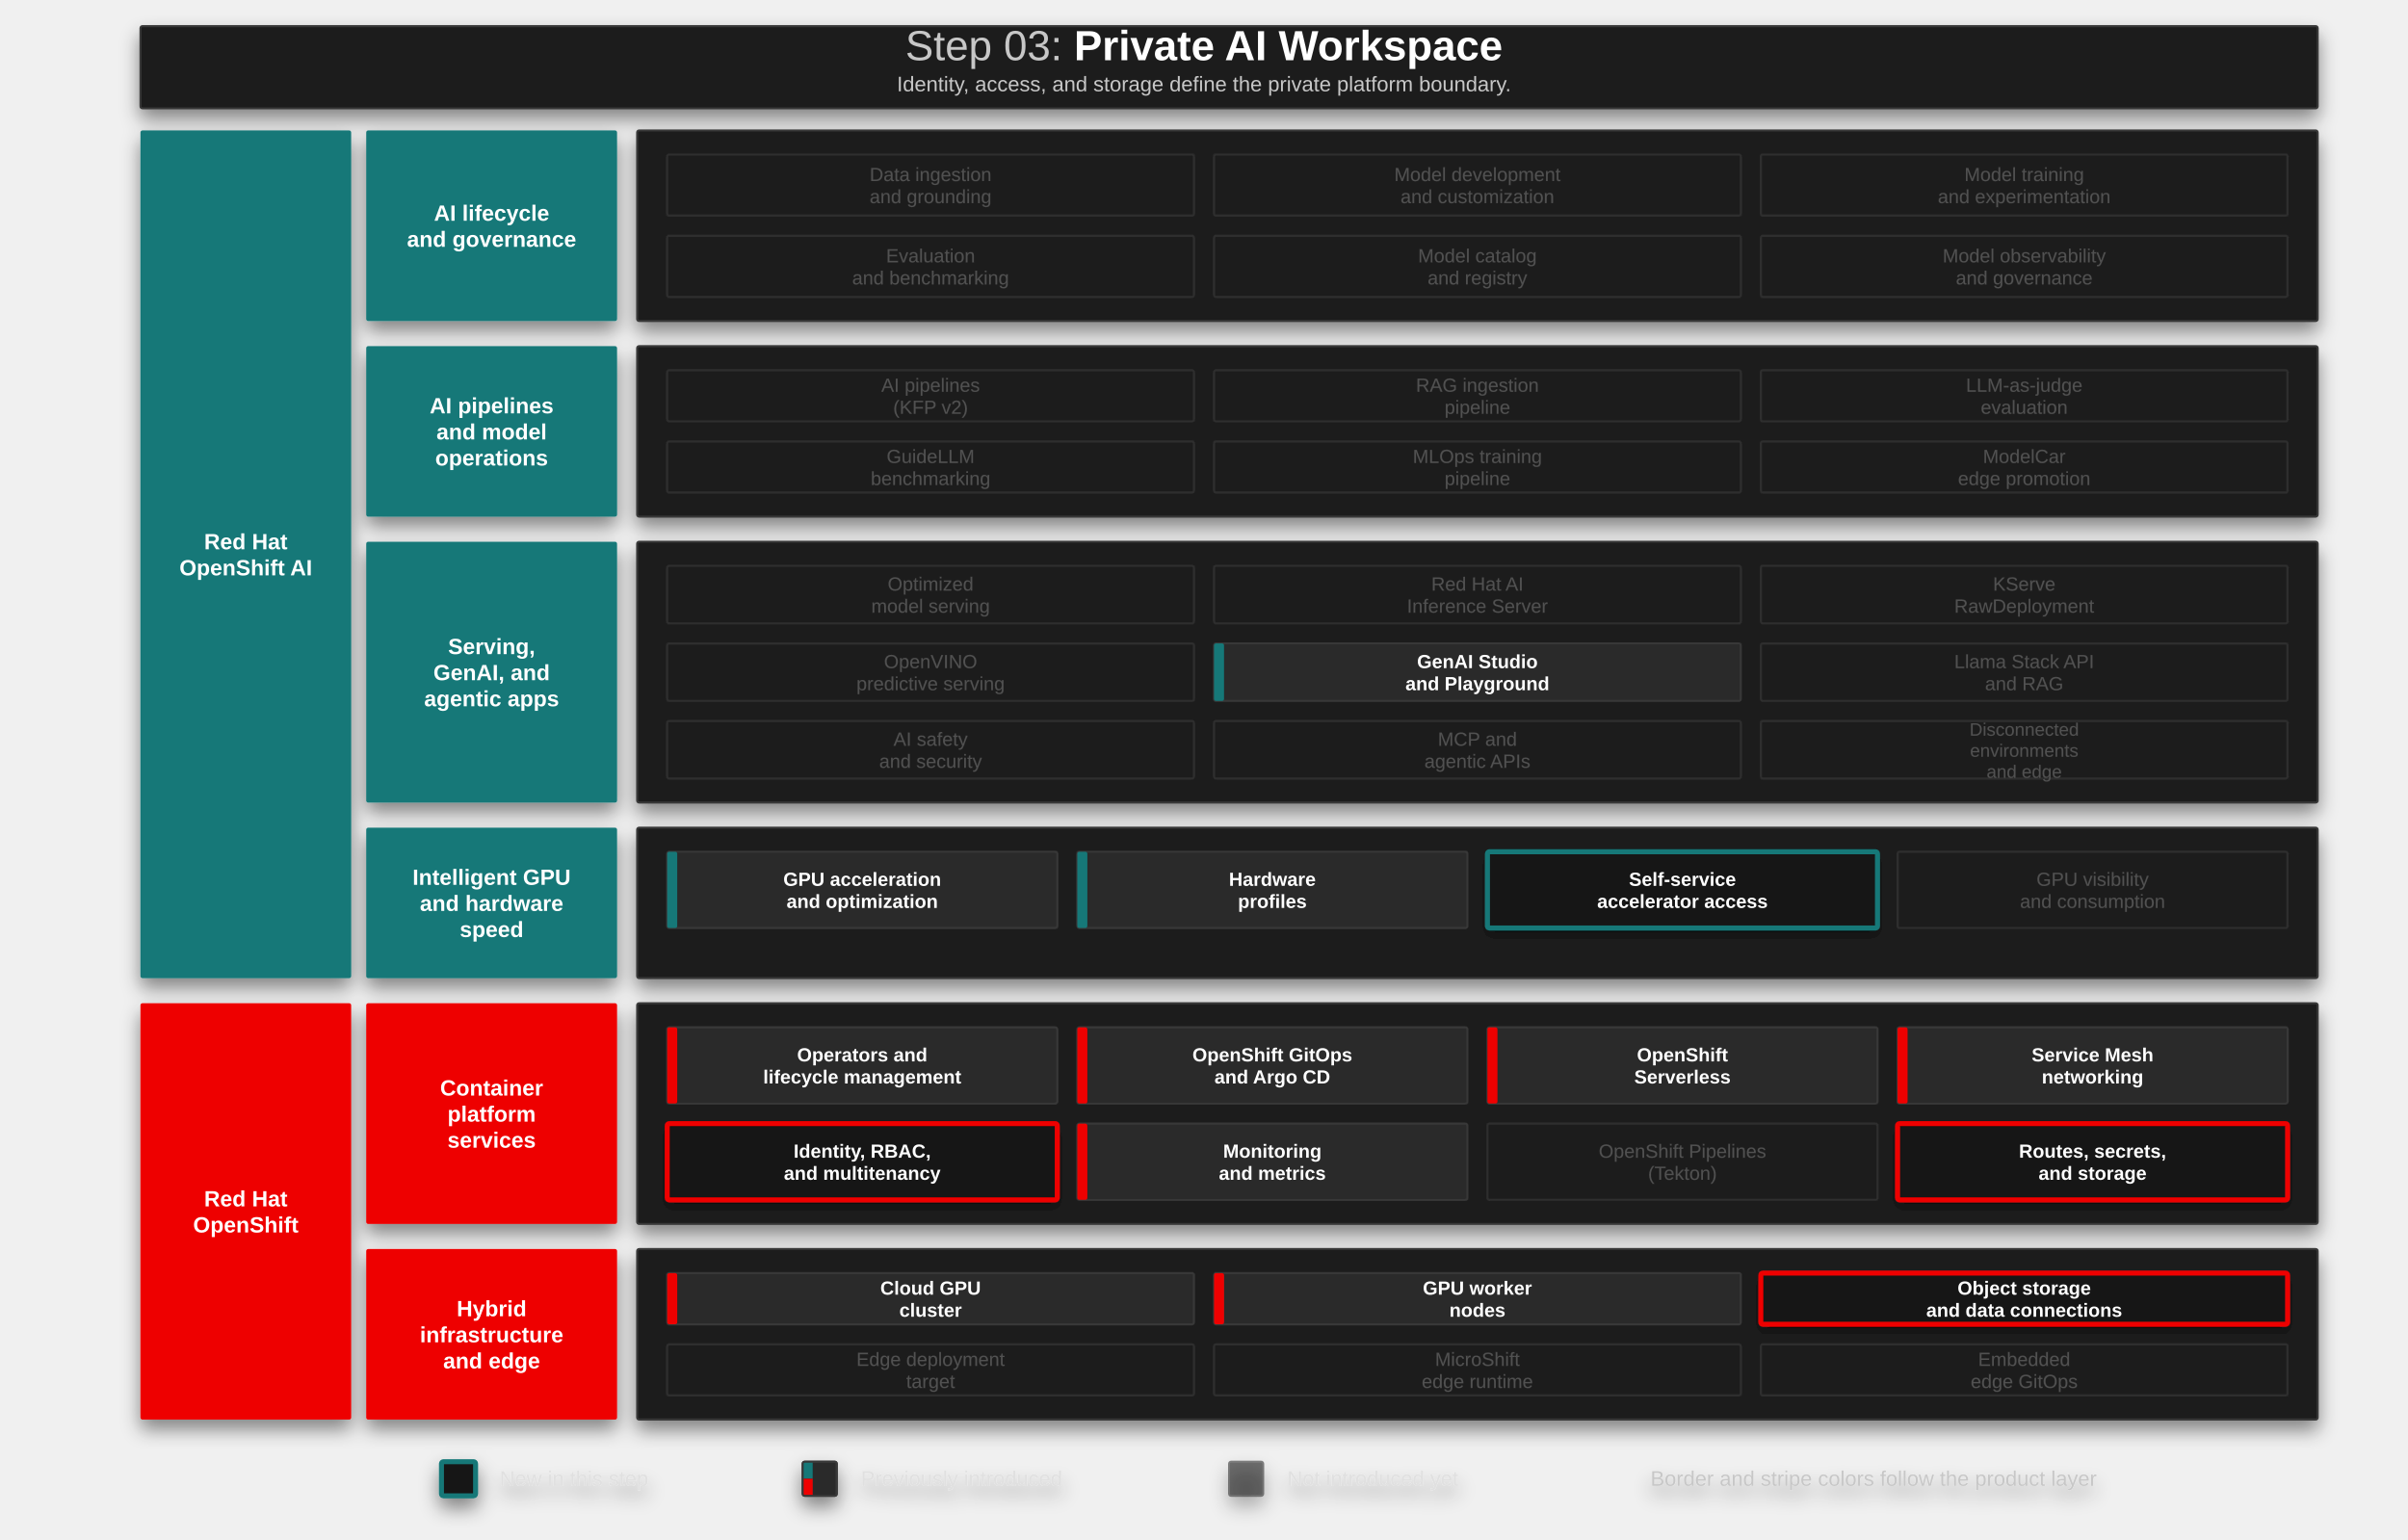
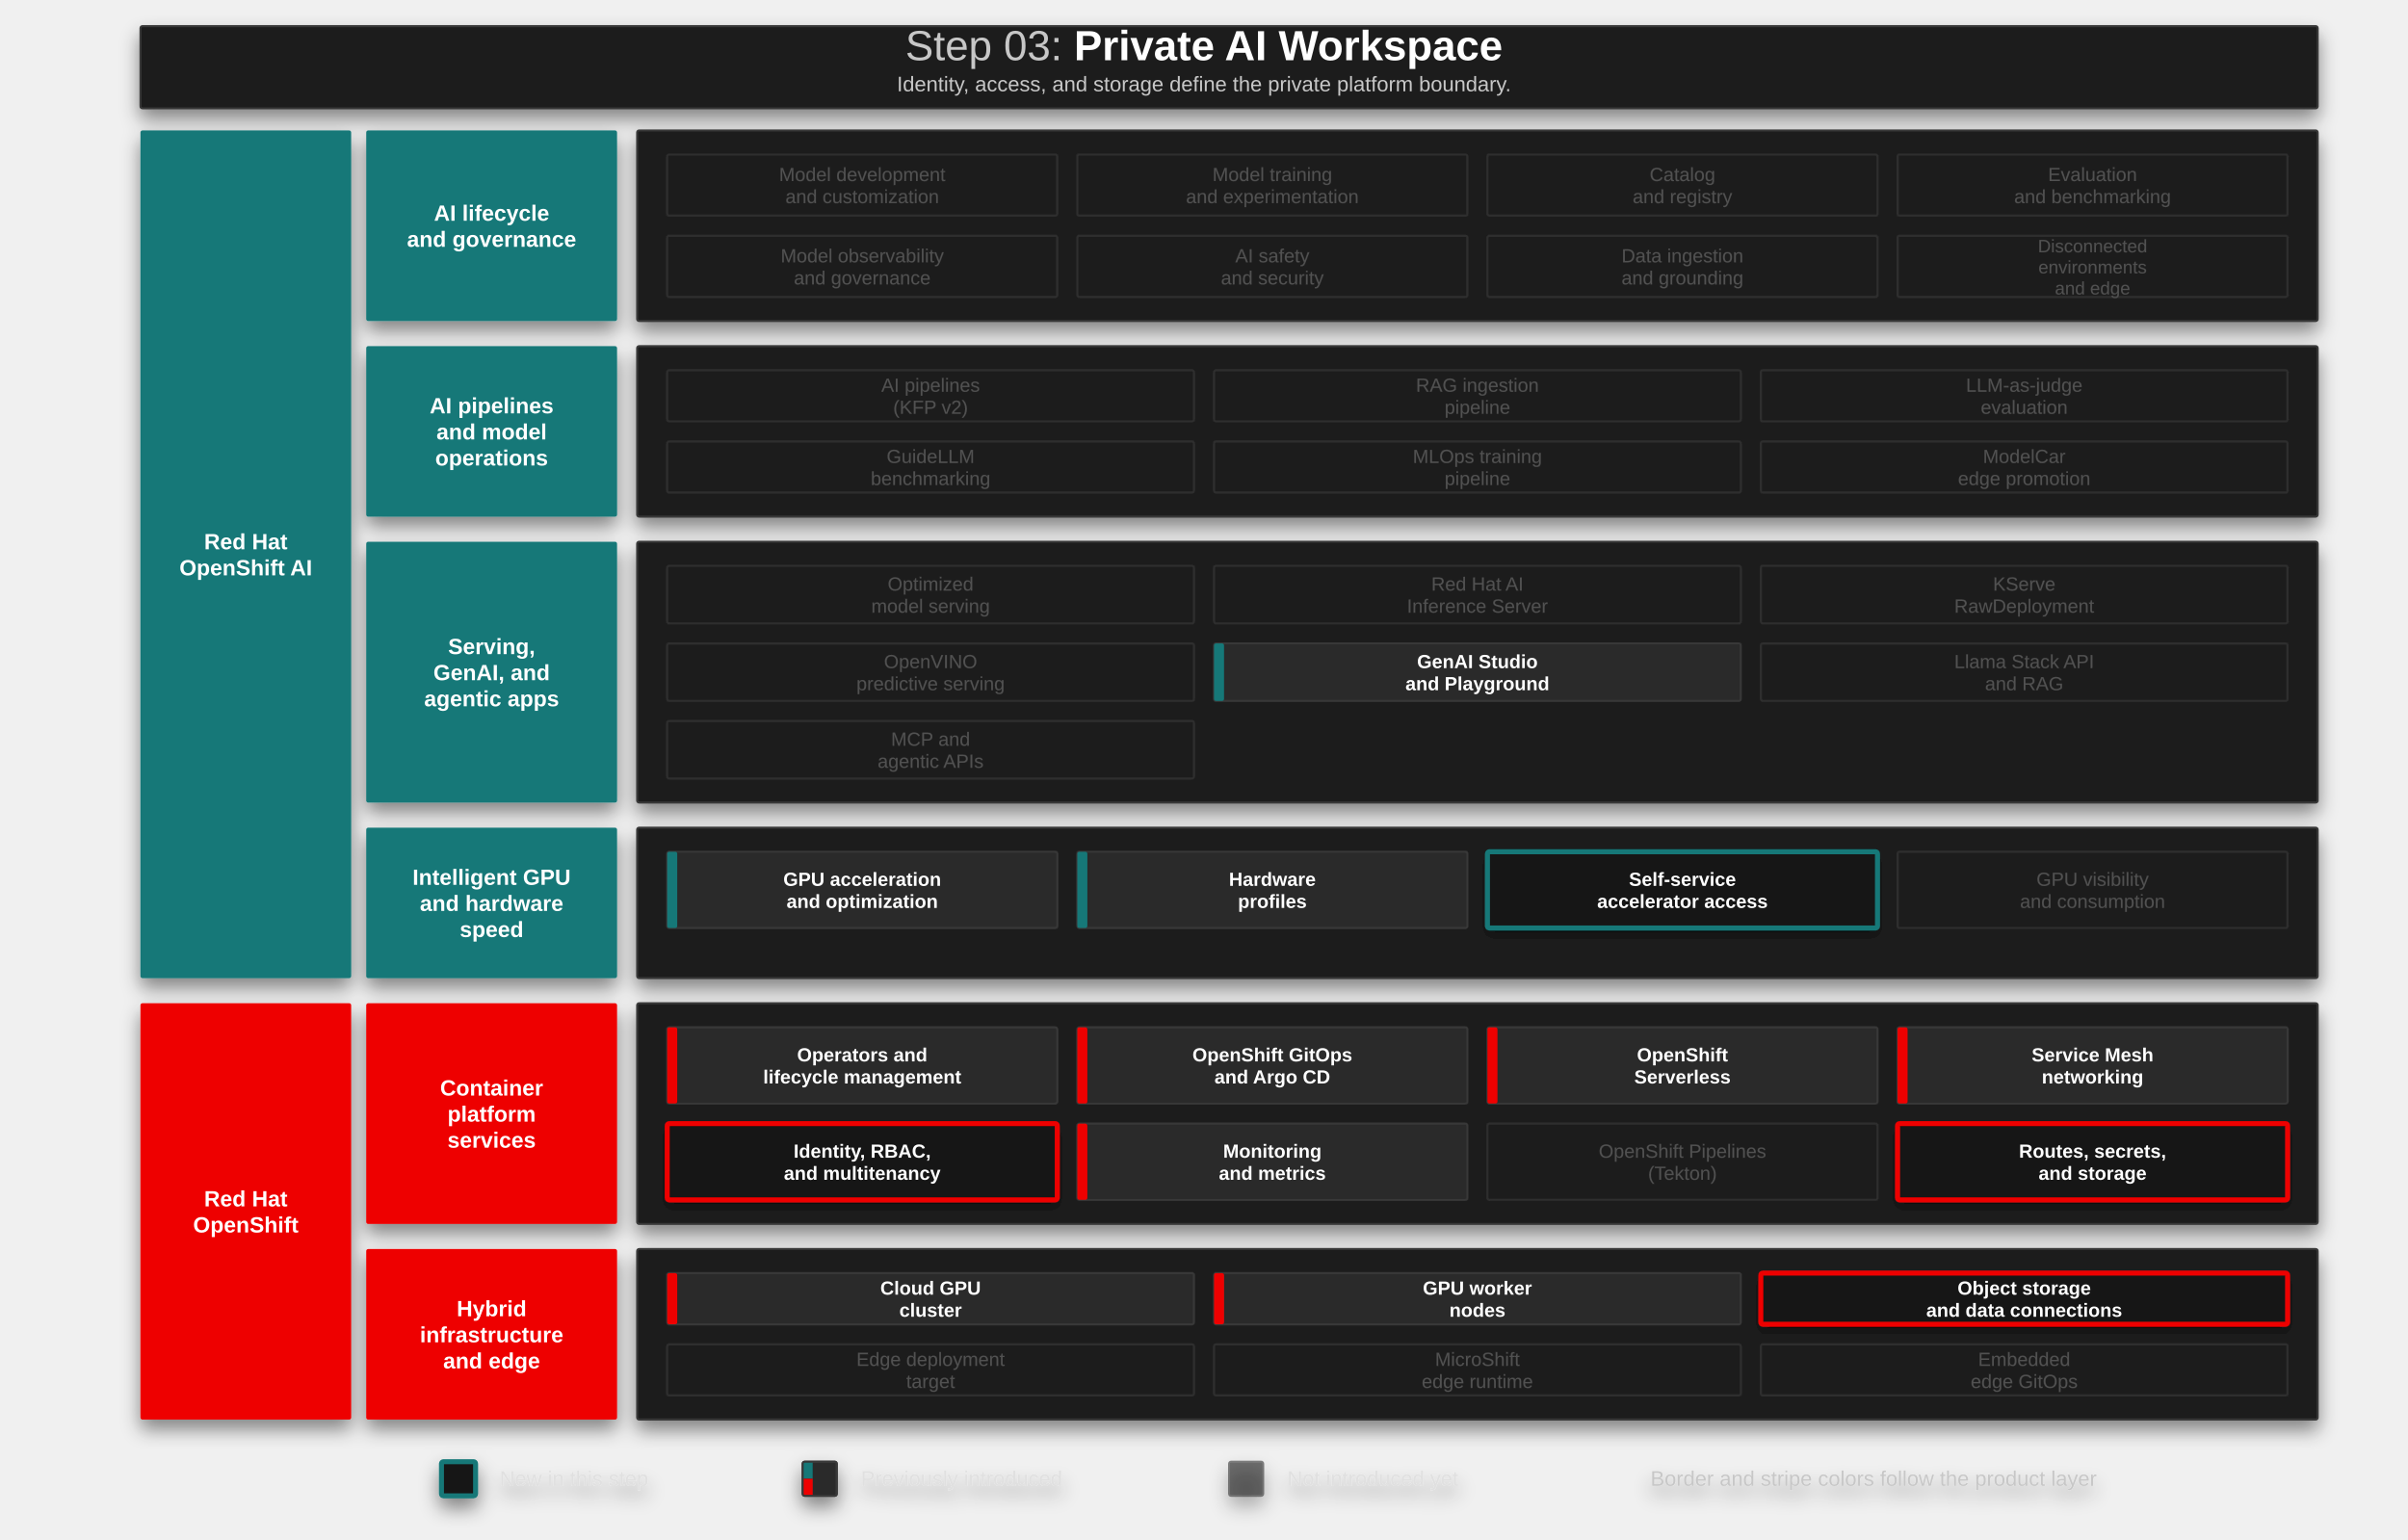
<svg xmlns="http://www.w3.org/2000/svg" width="2400" height="1535" viewBox="0 0 2400 1535" role="img" aria-labelledby="title desc">
  <style>.display{font-family:'Red Hat Display','Arial',sans-serif}.body{font-family:'Red Hat Text','Arial',sans-serif}</style>
  <defs>
    <filter id="lift" x="-20%" y="-20%" width="140%" height="140%">
      <feDropShadow dx="0" dy="6" stdDeviation="5" flood-color="#000" flood-opacity="0.55" />
    </filter>
    <filter id="panelShadow" x="-8%" y="-8%" width="116%" height="116%">
      <feDropShadow dx="0" dy="10" stdDeviation="9" flood-color="#000" flood-opacity="0.45" />
    </filter>
  </defs>
  <g filter="url(#panelShadow)">
    <rect x="140" y="26" width="2170" height="82" rx="2" fill="#1f1f1f" stroke="#383838" stroke-width="2" />
    <text x="1200.0" y="60" class="display" font-size="42" fill="#ffffff" font-weight="700" text-anchor="middle">
      <tspan fill="#c7c7c7" font-weight="500">Step 03:</tspan> Private AI Workspace</text>
    <text x="1200.0" y="91" class="body" font-size="21" fill="#c7c7c7" text-anchor="middle">Identity, access, and storage define the private platform boundary.</text>
    <rect x="140" y="130" width="210" height="845" rx="2" fill="#147878" stroke="#147878" stroke-width="0" />
    <text x="245.0" y="547.5" class="body" font-size="22" fill="#ffffff" font-weight="700" text-anchor="middle">Red Hat</text>
    <text x="245.0" y="573.5" class="body" font-size="22" fill="#ffffff" font-weight="700" text-anchor="middle">OpenShift AI</text>
    <rect x="140" y="1000" width="210" height="415" rx="2" fill="#ee0000" stroke="#ee0000" stroke-width="0" />
    <text x="245.0" y="1202.5" class="body" font-size="22" fill="#ffffff" font-weight="700" text-anchor="middle">Red Hat</text>
    <text x="245.0" y="1228.5" class="body" font-size="22" fill="#ffffff" font-weight="700" text-anchor="middle">OpenShift</text>
    <rect x="365" y="130" width="250" height="190" rx="2" fill="#147878" stroke="#147878" stroke-width="0" />
    <text x="490.0" y="220.0" class="body" font-size="22" fill="#ffffff" font-weight="700" text-anchor="middle">AI lifecycle</text>
    <text x="490.0" y="246.0" class="body" font-size="22" fill="#ffffff" font-weight="700" text-anchor="middle">and governance</text>
    <rect x="635" y="130" width="1675" height="190" rx="2" fill="#1f1f1f" stroke="#383838" stroke-width="2" />
    <g opacity="0.62">
-       <rect x="665.0" y="154.0" width="525.0" height="61.0" rx="2" fill="#1f1f1f" stroke="#383838" stroke-width="2.0" />
-       <text x="927.5" y="180.5" class="body" font-size="19" fill="#707070" font-weight="450" text-anchor="middle">Data ingestion</text>
-       <text x="927.5" y="202.5" class="body" font-size="19" fill="#707070" font-weight="450" text-anchor="middle">and grounding</text>
-     </g>
-     <g opacity="0.62">
-       <rect x="1210.0" y="154.0" width="525.0" height="61.0" rx="2" fill="#1f1f1f" stroke="#383838" stroke-width="2.0" />
-       <text x="1472.5" y="180.5" class="body" font-size="19" fill="#707070" font-weight="450" text-anchor="middle">Model development</text>
-       <text x="1472.5" y="202.5" class="body" font-size="19" fill="#707070" font-weight="450" text-anchor="middle">and customization</text>
-     </g>
-     <g opacity="0.62">
-       <rect x="1755.0" y="154.0" width="525.0" height="61.0" rx="2" fill="#1f1f1f" stroke="#383838" stroke-width="2.0" />
-       <text x="2017.5" y="180.5" class="body" font-size="19" fill="#707070" font-weight="450" text-anchor="middle">Model training</text>
-       <text x="2017.5" y="202.5" class="body" font-size="19" fill="#707070" font-weight="450" text-anchor="middle">and experimentation</text>
-     </g>
-     <g opacity="0.62">
-       <rect x="665.0" y="235.0" width="525.0" height="61.0" rx="2" fill="#1f1f1f" stroke="#383838" stroke-width="2.0" />
-       <text x="927.5" y="261.5" class="body" font-size="19" fill="#707070" font-weight="450" text-anchor="middle">Evaluation</text>
-       <text x="927.5" y="283.5" class="body" font-size="19" fill="#707070" font-weight="450" text-anchor="middle">and benchmarking</text>
-     </g>
-     <g opacity="0.62">
-       <rect x="1210.0" y="235.0" width="525.0" height="61.0" rx="2" fill="#1f1f1f" stroke="#383838" stroke-width="2.0" />
-       <text x="1472.5" y="261.5" class="body" font-size="19" fill="#707070" font-weight="450" text-anchor="middle">Model catalog</text>
-       <text x="1472.5" y="283.5" class="body" font-size="19" fill="#707070" font-weight="450" text-anchor="middle">and registry</text>
-     </g>
-     <g opacity="0.62">
-       <rect x="1755.0" y="235.0" width="525.0" height="61.0" rx="2" fill="#1f1f1f" stroke="#383838" stroke-width="2.0" />
-       <text x="2017.5" y="261.5" class="body" font-size="19" fill="#707070" font-weight="450" text-anchor="middle">Model observability</text>
-       <text x="2017.5" y="283.5" class="body" font-size="19" fill="#707070" font-weight="450" text-anchor="middle">and governance</text>
+       <rect x="665.0" y="154.0" width="388.75" height="61.0" rx="2" fill="#1f1f1f" stroke="#383838" stroke-width="2.0" />
+       <text x="859.375" y="180.5" class="body" font-size="19" fill="#707070" font-weight="450" text-anchor="middle">Model development</text>
+       <text x="859.375" y="202.5" class="body" font-size="19" fill="#707070" font-weight="450" text-anchor="middle">and customization</text>
+     </g>
+     <g opacity="0.62">
+       <rect x="1073.75" y="154.0" width="388.75" height="61.0" rx="2" fill="#1f1f1f" stroke="#383838" stroke-width="2.0" />
+       <text x="1268.125" y="180.5" class="body" font-size="19" fill="#707070" font-weight="450" text-anchor="middle">Model training</text>
+       <text x="1268.125" y="202.5" class="body" font-size="19" fill="#707070" font-weight="450" text-anchor="middle">and experimentation</text>
+     </g>
+     <g opacity="0.62">
+       <rect x="1482.5" y="154.0" width="388.75" height="61.0" rx="2" fill="#1f1f1f" stroke="#383838" stroke-width="2.0" />
+       <text x="1676.875" y="180.5" class="body" font-size="19" fill="#707070" font-weight="450" text-anchor="middle">Catalog</text>
+       <text x="1676.875" y="202.5" class="body" font-size="19" fill="#707070" font-weight="450" text-anchor="middle">and registry</text>
+     </g>
+     <g opacity="0.62">
+       <rect x="1891.25" y="154.0" width="388.75" height="61.0" rx="2" fill="#1f1f1f" stroke="#383838" stroke-width="2.0" />
+       <text x="2085.625" y="180.5" class="body" font-size="19" fill="#707070" font-weight="450" text-anchor="middle">Evaluation</text>
+       <text x="2085.625" y="202.5" class="body" font-size="19" fill="#707070" font-weight="450" text-anchor="middle">and benchmarking</text>
+     </g>
+     <g opacity="0.62">
+       <rect x="665.0" y="235.0" width="388.75" height="61.0" rx="2" fill="#1f1f1f" stroke="#383838" stroke-width="2.0" />
+       <text x="859.375" y="261.5" class="body" font-size="19" fill="#707070" font-weight="450" text-anchor="middle">Model observability</text>
+       <text x="859.375" y="283.5" class="body" font-size="19" fill="#707070" font-weight="450" text-anchor="middle">and governance</text>
+     </g>
+     <g opacity="0.62">
+       <rect x="1073.75" y="235.0" width="388.75" height="61.0" rx="2" fill="#1f1f1f" stroke="#383838" stroke-width="2.0" />
+       <text x="1268.125" y="261.5" class="body" font-size="19" fill="#707070" font-weight="450" text-anchor="middle">AI safety</text>
+       <text x="1268.125" y="283.5" class="body" font-size="19" fill="#707070" font-weight="450" text-anchor="middle">and security</text>
+     </g>
+     <g opacity="0.62">
+       <rect x="1482.5" y="235.0" width="388.75" height="61.0" rx="2" fill="#1f1f1f" stroke="#383838" stroke-width="2.0" />
+       <text x="1676.875" y="261.5" class="body" font-size="19" fill="#707070" font-weight="450" text-anchor="middle">Data ingestion</text>
+       <text x="1676.875" y="283.5" class="body" font-size="19" fill="#707070" font-weight="450" text-anchor="middle">and grounding</text>
+     </g>
+     <g opacity="0.62">
+       <rect x="1891.25" y="235.0" width="388.75" height="61.0" rx="2" fill="#1f1f1f" stroke="#383838" stroke-width="2.0" />
+       <text x="2085.625" y="251.5" class="body" font-size="18" fill="#707070" font-weight="450" text-anchor="middle">Disconnected</text>
+       <text x="2085.625" y="272.5" class="body" font-size="18" fill="#707070" font-weight="450" text-anchor="middle">environments</text>
+       <text x="2085.625" y="293.5" class="body" font-size="18" fill="#707070" font-weight="450" text-anchor="middle">and edge</text>
    </g>
    <rect x="365" y="345" width="250" height="170" rx="2" fill="#147878" stroke="#147878" stroke-width="0" />
    <text x="490.0" y="412.0" class="body" font-size="22" fill="#ffffff" font-weight="700" text-anchor="middle">AI pipelines</text>
    <text x="490.0" y="438.0" class="body" font-size="22" fill="#ffffff" font-weight="700" text-anchor="middle">and model</text>
    <text x="490.0" y="464.0" class="body" font-size="22" fill="#ffffff" font-weight="700" text-anchor="middle">operations</text>
    <rect x="635" y="345" width="1675" height="170" rx="2" fill="#1f1f1f" stroke="#383838" stroke-width="2" />
    <g opacity="0.62">
      <rect x="665.0" y="369.0" width="525.0" height="51.0" rx="2" fill="#1f1f1f" stroke="#383838" stroke-width="2.0" />
      <text x="927.5" y="390.5" class="body" font-size="19" fill="#707070" font-weight="450" text-anchor="middle">AI pipelines</text>
      <text x="927.5" y="412.5" class="body" font-size="19" fill="#707070" font-weight="450" text-anchor="middle">(KFP v2)</text>
    </g>
    <g opacity="0.62">
      <rect x="1210.0" y="369.0" width="525.0" height="51.0" rx="2" fill="#1f1f1f" stroke="#383838" stroke-width="2.0" />
      <text x="1472.5" y="390.5" class="body" font-size="19" fill="#707070" font-weight="450" text-anchor="middle">RAG ingestion</text>
      <text x="1472.5" y="412.5" class="body" font-size="19" fill="#707070" font-weight="450" text-anchor="middle">pipeline</text>
    </g>
    <g opacity="0.62">
      <rect x="1755.0" y="369.0" width="525.0" height="51.0" rx="2" fill="#1f1f1f" stroke="#383838" stroke-width="2.0" />
      <text x="2017.5" y="390.5" class="body" font-size="19" fill="#707070" font-weight="450" text-anchor="middle">LLM-as-judge</text>
      <text x="2017.5" y="412.5" class="body" font-size="19" fill="#707070" font-weight="450" text-anchor="middle">evaluation</text>
    </g>
    <g opacity="0.62">
      <rect x="665.0" y="440.0" width="525.0" height="51.0" rx="2" fill="#1f1f1f" stroke="#383838" stroke-width="2.0" />
      <text x="927.5" y="461.5" class="body" font-size="19" fill="#707070" font-weight="450" text-anchor="middle">GuideLLM</text>
      <text x="927.5" y="483.5" class="body" font-size="19" fill="#707070" font-weight="450" text-anchor="middle">benchmarking</text>
    </g>
    <g opacity="0.62">
      <rect x="1210.0" y="440.0" width="525.0" height="51.0" rx="2" fill="#1f1f1f" stroke="#383838" stroke-width="2.0" />
      <text x="1472.5" y="461.5" class="body" font-size="19" fill="#707070" font-weight="450" text-anchor="middle">MLOps training</text>
      <text x="1472.5" y="483.5" class="body" font-size="19" fill="#707070" font-weight="450" text-anchor="middle">pipeline</text>
    </g>
    <g opacity="0.62">
      <rect x="1755.0" y="440.0" width="525.0" height="51.0" rx="2" fill="#1f1f1f" stroke="#383838" stroke-width="2.0" />
      <text x="2017.5" y="461.5" class="body" font-size="19" fill="#707070" font-weight="450" text-anchor="middle">ModelCar</text>
      <text x="2017.5" y="483.5" class="body" font-size="19" fill="#707070" font-weight="450" text-anchor="middle">edge promotion</text>
    </g>
    <rect x="365" y="540" width="250" height="260" rx="2" fill="#147878" stroke="#147878" stroke-width="0" />
    <text x="490.0" y="652.0" class="body" font-size="22" fill="#ffffff" font-weight="700" text-anchor="middle">Serving,</text>
    <text x="490.0" y="678.0" class="body" font-size="22" fill="#ffffff" font-weight="700" text-anchor="middle">GenAI, and</text>
    <text x="490.0" y="704.0" class="body" font-size="22" fill="#ffffff" font-weight="700" text-anchor="middle">agentic apps</text>
    <rect x="635" y="540" width="1675" height="260" rx="2" fill="#1f1f1f" stroke="#383838" stroke-width="2" />
    <g opacity="0.62">
      <rect x="665.0" y="564.0" width="525.0" height="57.333" rx="2" fill="#1f1f1f" stroke="#383838" stroke-width="2.0" />
      <text x="927.5" y="588.667" class="body" font-size="19" fill="#707070" font-weight="450" text-anchor="middle">Optimized</text>
      <text x="927.5" y="610.667" class="body" font-size="19" fill="#707070" font-weight="450" text-anchor="middle">model serving</text>
    </g>
    <g opacity="0.62">
      <rect x="1210.0" y="564.0" width="525.0" height="57.333" rx="2" fill="#1f1f1f" stroke="#383838" stroke-width="2.0" />
      <text x="1472.5" y="588.667" class="body" font-size="19" fill="#707070" font-weight="450" text-anchor="middle">Red Hat AI</text>
      <text x="1472.5" y="610.667" class="body" font-size="19" fill="#707070" font-weight="450" text-anchor="middle">Inference Server</text>
    </g>
    <g opacity="0.62">
      <rect x="1755.0" y="564.0" width="525.0" height="57.333" rx="2" fill="#1f1f1f" stroke="#383838" stroke-width="2.0" />
      <text x="2017.5" y="588.667" class="body" font-size="19" fill="#707070" font-weight="450" text-anchor="middle">KServe</text>
      <text x="2017.5" y="610.667" class="body" font-size="19" fill="#707070" font-weight="450" text-anchor="middle">RawDeployment</text>
    </g>
    <g opacity="0.62">
      <rect x="665.0" y="641.333" width="525.0" height="57.333" rx="2" fill="#1f1f1f" stroke="#383838" stroke-width="2.0" />
      <text x="927.5" y="666.0" class="body" font-size="19" fill="#707070" font-weight="450" text-anchor="middle">OpenVINO</text>
      <text x="927.5" y="688.0" class="body" font-size="19" fill="#707070" font-weight="450" text-anchor="middle">predictive serving</text>
    </g>
    <g>
      <rect x="1210.0" y="641.333" width="525.0" height="57.333" rx="2" fill="#292929" stroke="#383838" stroke-width="2.0" />
      <rect x="1210.0" y="641.333" width="10" height="57.333" rx="2" fill="#147878" stroke="#147878" stroke-width="0" />
      <text x="1472.5" y="666.0" class="body" font-size="19" fill="#ffffff" font-weight="550" text-anchor="middle">GenAI Studio</text>
      <text x="1472.5" y="688.0" class="body" font-size="19" fill="#ffffff" font-weight="550" text-anchor="middle">and Playground</text>
    </g>
    <g opacity="0.62">
      <rect x="1755.0" y="641.333" width="525.0" height="57.333" rx="2" fill="#1f1f1f" stroke="#383838" stroke-width="2.0" />
      <text x="2017.5" y="666.0" class="body" font-size="19" fill="#707070" font-weight="450" text-anchor="middle">Llama Stack API</text>
      <text x="2017.5" y="688.0" class="body" font-size="19" fill="#707070" font-weight="450" text-anchor="middle">and RAG</text>
    </g>
    <g opacity="0.62">
      <rect x="665.0" y="718.667" width="525.0" height="57.333" rx="2" fill="#1f1f1f" stroke="#383838" stroke-width="2.0" />
-       <text x="927.5" y="743.333" class="body" font-size="19" fill="#707070" font-weight="450" text-anchor="middle">AI safety</text>
-       <text x="927.5" y="765.333" class="body" font-size="19" fill="#707070" font-weight="450" text-anchor="middle">and security</text>
-     </g>
-     <g opacity="0.62">
-       <rect x="1210.0" y="718.667" width="525.0" height="57.333" rx="2" fill="#1f1f1f" stroke="#383838" stroke-width="2.0" />
-       <text x="1472.5" y="743.333" class="body" font-size="19" fill="#707070" font-weight="450" text-anchor="middle">MCP and</text>
-       <text x="1472.5" y="765.333" class="body" font-size="19" fill="#707070" font-weight="450" text-anchor="middle">agentic APIs</text>
-     </g>
-     <g opacity="0.62">
-       <rect x="1755.0" y="718.667" width="525.0" height="57.333" rx="2" fill="#1f1f1f" stroke="#383838" stroke-width="2.0" />
-       <text x="2017.5" y="733.333" class="body" font-size="18" fill="#707070" font-weight="450" text-anchor="middle">Disconnected</text>
-       <text x="2017.5" y="754.333" class="body" font-size="18" fill="#707070" font-weight="450" text-anchor="middle">environments</text>
-       <text x="2017.5" y="775.333" class="body" font-size="18" fill="#707070" font-weight="450" text-anchor="middle">and edge</text>
+       <text x="927.5" y="743.333" class="body" font-size="19" fill="#707070" font-weight="450" text-anchor="middle">MCP and</text>
+       <text x="927.5" y="765.333" class="body" font-size="19" fill="#707070" font-weight="450" text-anchor="middle">agentic APIs</text>
    </g>
    <rect x="365" y="825" width="250" height="150" rx="2" fill="#147878" stroke="#147878" stroke-width="0" />
    <text x="490.0" y="882.0" class="body" font-size="22" fill="#ffffff" font-weight="700" text-anchor="middle">Intelligent GPU</text>
    <text x="490.0" y="908.0" class="body" font-size="22" fill="#ffffff" font-weight="700" text-anchor="middle">and hardware</text>
    <text x="490.0" y="934.0" class="body" font-size="22" fill="#ffffff" font-weight="700" text-anchor="middle">speed</text>
    <rect x="635" y="825" width="1675" height="150" rx="2" fill="#1f1f1f" stroke="#383838" stroke-width="2" />
    <g>
      <rect x="665.0" y="849" width="388.75" height="76" rx="2" fill="#292929" stroke="#383838" stroke-width="2.0" />
      <rect x="665.0" y="849" width="10" height="76" rx="2" fill="#147878" stroke="#147878" stroke-width="0" />
      <text x="859.375" y="883.0" class="body" font-size="19" fill="#ffffff" font-weight="550" text-anchor="middle">GPU acceleration</text>
      <text x="859.375" y="905.0" class="body" font-size="19" fill="#ffffff" font-weight="550" text-anchor="middle">and optimization</text>
    </g>
    <g>
      <rect x="1073.75" y="849" width="388.75" height="76" rx="2" fill="#292929" stroke="#383838" stroke-width="2.0" />
      <rect x="1073.75" y="849" width="10" height="76" rx="2" fill="#147878" stroke="#147878" stroke-width="0" />
      <text x="1268.125" y="883.0" class="body" font-size="19" fill="#ffffff" font-weight="550" text-anchor="middle">Hardware</text>
      <text x="1268.125" y="905.0" class="body" font-size="19" fill="#ffffff" font-weight="550" text-anchor="middle">profiles</text>
    </g>
    <g filter="url(#lift)">
      <rect x="1482.5" y="849" width="388.75" height="76" rx="2" fill="#151515" stroke="#147878" stroke-width="5.0" />
      <text x="1676.875" y="883.0" class="body" font-size="19" fill="#ffffff" font-weight="700" text-anchor="middle">Self-service</text>
      <text x="1676.875" y="905.0" class="body" font-size="19" fill="#ffffff" font-weight="700" text-anchor="middle">accelerator access</text>
    </g>
    <g opacity="0.62">
      <rect x="1891.25" y="849" width="388.75" height="76" rx="2" fill="#1f1f1f" stroke="#383838" stroke-width="2.0" />
      <text x="2085.625" y="883.0" class="body" font-size="19" fill="#707070" font-weight="450" text-anchor="middle">GPU visibility</text>
      <text x="2085.625" y="905.0" class="body" font-size="19" fill="#707070" font-weight="450" text-anchor="middle">and consumption</text>
    </g>
    <rect x="365" y="1000" width="250" height="220" rx="2" fill="#ee0000" stroke="#ee0000" stroke-width="0" />
    <text x="490.0" y="1092.0" class="body" font-size="22" fill="#ffffff" font-weight="700" text-anchor="middle">Container</text>
    <text x="490.0" y="1118.0" class="body" font-size="22" fill="#ffffff" font-weight="700" text-anchor="middle">platform</text>
    <text x="490.0" y="1144.0" class="body" font-size="22" fill="#ffffff" font-weight="700" text-anchor="middle">services</text>
    <rect x="635" y="1000" width="1675" height="220" rx="2" fill="#1f1f1f" stroke="#383838" stroke-width="2" />
    <g>
      <rect x="665.0" y="1024" width="388.75" height="76" rx="2" fill="#292929" stroke="#383838" stroke-width="2.0" />
      <rect x="665.0" y="1024" width="10" height="76" rx="2" fill="#ee0000" stroke="#ee0000" stroke-width="0" />
      <text x="859.375" y="1058.0" class="body" font-size="19" fill="#ffffff" font-weight="550" text-anchor="middle">Operators and</text>
      <text x="859.375" y="1080.0" class="body" font-size="19" fill="#ffffff" font-weight="550" text-anchor="middle">lifecycle management</text>
    </g>
    <g>
      <rect x="1073.75" y="1024" width="388.75" height="76" rx="2" fill="#292929" stroke="#383838" stroke-width="2.0" />
      <rect x="1073.75" y="1024" width="10" height="76" rx="2" fill="#ee0000" stroke="#ee0000" stroke-width="0" />
      <text x="1268.125" y="1058.0" class="body" font-size="19" fill="#ffffff" font-weight="550" text-anchor="middle">OpenShift GitOps</text>
      <text x="1268.125" y="1080.0" class="body" font-size="19" fill="#ffffff" font-weight="550" text-anchor="middle">and Argo CD</text>
    </g>
    <g>
      <rect x="1482.5" y="1024" width="388.75" height="76" rx="2" fill="#292929" stroke="#383838" stroke-width="2.0" />
      <rect x="1482.5" y="1024" width="10" height="76" rx="2" fill="#ee0000" stroke="#ee0000" stroke-width="0" />
      <text x="1676.875" y="1058.0" class="body" font-size="19" fill="#ffffff" font-weight="550" text-anchor="middle">OpenShift</text>
      <text x="1676.875" y="1080.0" class="body" font-size="19" fill="#ffffff" font-weight="550" text-anchor="middle">Serverless</text>
    </g>
    <g>
      <rect x="1891.25" y="1024" width="388.75" height="76" rx="2" fill="#292929" stroke="#383838" stroke-width="2.0" />
      <rect x="1891.25" y="1024" width="10" height="76" rx="2" fill="#ee0000" stroke="#ee0000" stroke-width="0" />
      <text x="2085.625" y="1058.0" class="body" font-size="19" fill="#ffffff" font-weight="550" text-anchor="middle">Service Mesh</text>
      <text x="2085.625" y="1080.0" class="body" font-size="19" fill="#ffffff" font-weight="550" text-anchor="middle">networking</text>
    </g>
    <g filter="url(#lift)">
      <rect x="665.0" y="1120" width="388.75" height="76" rx="2" fill="#151515" stroke="#ee0000" stroke-width="5.0" />
      <text x="859.375" y="1154.0" class="body" font-size="19" fill="#ffffff" font-weight="700" text-anchor="middle">Identity, RBAC,</text>
      <text x="859.375" y="1176.0" class="body" font-size="19" fill="#ffffff" font-weight="700" text-anchor="middle">and multitenancy</text>
    </g>
    <g>
      <rect x="1073.75" y="1120" width="388.75" height="76" rx="2" fill="#292929" stroke="#383838" stroke-width="2.0" />
      <rect x="1073.75" y="1120" width="10" height="76" rx="2" fill="#ee0000" stroke="#ee0000" stroke-width="0" />
      <text x="1268.125" y="1154.0" class="body" font-size="19" fill="#ffffff" font-weight="550" text-anchor="middle">Monitoring</text>
      <text x="1268.125" y="1176.0" class="body" font-size="19" fill="#ffffff" font-weight="550" text-anchor="middle">and metrics</text>
    </g>
    <g opacity="0.62">
      <rect x="1482.5" y="1120" width="388.75" height="76" rx="2" fill="#1f1f1f" stroke="#383838" stroke-width="2.0" />
      <text x="1676.875" y="1154.0" class="body" font-size="19" fill="#707070" font-weight="450" text-anchor="middle">OpenShift Pipelines</text>
      <text x="1676.875" y="1176.0" class="body" font-size="19" fill="#707070" font-weight="450" text-anchor="middle">(Tekton)</text>
    </g>
    <g filter="url(#lift)">
      <rect x="1891.25" y="1120" width="388.75" height="76" rx="2" fill="#151515" stroke="#ee0000" stroke-width="5.0" />
      <text x="2085.625" y="1154.0" class="body" font-size="19" fill="#ffffff" font-weight="700" text-anchor="middle">Routes, secrets,</text>
      <text x="2085.625" y="1176.0" class="body" font-size="19" fill="#ffffff" font-weight="700" text-anchor="middle">and storage</text>
    </g>
    <rect x="365" y="1245" width="250" height="170" rx="2" fill="#ee0000" stroke="#ee0000" stroke-width="0" />
    <text x="490.0" y="1312.0" class="body" font-size="22" fill="#ffffff" font-weight="700" text-anchor="middle">Hybrid</text>
    <text x="490.0" y="1338.0" class="body" font-size="22" fill="#ffffff" font-weight="700" text-anchor="middle">infrastructure</text>
    <text x="490.0" y="1364.0" class="body" font-size="22" fill="#ffffff" font-weight="700" text-anchor="middle">and edge</text>
    <rect x="635" y="1245" width="1675" height="170" rx="2" fill="#1f1f1f" stroke="#383838" stroke-width="2" />
    <g>
      <rect x="665.0" y="1269.0" width="525.0" height="51.0" rx="2" fill="#292929" stroke="#383838" stroke-width="2.0" />
      <rect x="665.0" y="1269.0" width="10" height="51.0" rx="2" fill="#ee0000" stroke="#ee0000" stroke-width="0" />
      <text x="927.5" y="1290.5" class="body" font-size="19" fill="#ffffff" font-weight="550" text-anchor="middle">Cloud GPU</text>
      <text x="927.5" y="1312.5" class="body" font-size="19" fill="#ffffff" font-weight="550" text-anchor="middle">cluster</text>
    </g>
    <g>
      <rect x="1210.0" y="1269.0" width="525.0" height="51.0" rx="2" fill="#292929" stroke="#383838" stroke-width="2.0" />
      <rect x="1210.0" y="1269.0" width="10" height="51.0" rx="2" fill="#ee0000" stroke="#ee0000" stroke-width="0" />
      <text x="1472.5" y="1290.5" class="body" font-size="19" fill="#ffffff" font-weight="550" text-anchor="middle">GPU worker</text>
      <text x="1472.5" y="1312.5" class="body" font-size="19" fill="#ffffff" font-weight="550" text-anchor="middle">nodes</text>
    </g>
    <g filter="url(#lift)">
      <rect x="1755.0" y="1269.0" width="525.0" height="51.0" rx="2" fill="#151515" stroke="#ee0000" stroke-width="5.0" />
      <text x="2017.5" y="1290.5" class="body" font-size="19" fill="#ffffff" font-weight="700" text-anchor="middle">Object storage</text>
      <text x="2017.5" y="1312.5" class="body" font-size="19" fill="#ffffff" font-weight="700" text-anchor="middle">and data connections</text>
    </g>
    <g opacity="0.62">
      <rect x="665.0" y="1340.0" width="525.0" height="51.0" rx="2" fill="#1f1f1f" stroke="#383838" stroke-width="2.0" />
      <text x="927.5" y="1361.5" class="body" font-size="19" fill="#707070" font-weight="450" text-anchor="middle">Edge deployment</text>
      <text x="927.5" y="1383.5" class="body" font-size="19" fill="#707070" font-weight="450" text-anchor="middle">target</text>
    </g>
    <g opacity="0.62">
      <rect x="1210.0" y="1340.0" width="525.0" height="51.0" rx="2" fill="#1f1f1f" stroke="#383838" stroke-width="2.0" />
      <text x="1472.5" y="1361.5" class="body" font-size="19" fill="#707070" font-weight="450" text-anchor="middle">MicroShift</text>
      <text x="1472.5" y="1383.5" class="body" font-size="19" fill="#707070" font-weight="450" text-anchor="middle">edge runtime</text>
    </g>
    <g opacity="0.62">
      <rect x="1755.0" y="1340.0" width="525.0" height="51.0" rx="2" fill="#1f1f1f" stroke="#383838" stroke-width="2.0" />
      <text x="2017.5" y="1361.5" class="body" font-size="19" fill="#707070" font-weight="450" text-anchor="middle">Embedded</text>
      <text x="2017.5" y="1383.5" class="body" font-size="19" fill="#707070" font-weight="450" text-anchor="middle">edge GitOps</text>
    </g>
    <rect x="440" y="1457" width="34" height="34" rx="2" fill="#151515" stroke="#147878" stroke-width="5" />
    <text x="498" y="1481" class="body" font-size="21" fill="#e0e0e0">New in this step</text>
    <rect x="800" y="1457" width="34" height="34" rx="2" fill="#292929" stroke="#383838" stroke-width="2" />
    <rect x="800" y="1457" width="10" height="17" rx="0" fill="#147878" stroke="#147878" stroke-width="0" />
    <rect x="800" y="1474" width="10" height="17" rx="0" fill="#ee0000" stroke="#ee0000" stroke-width="0" />
    <rect x="800" y="1457" width="34" height="34" rx="2" fill="none" stroke="#383838" stroke-width="2" />
    <text x="858" y="1481" class="body" font-size="21" fill="#e0e0e0">Previously introduced</text>
    <rect x="1225" y="1457" width="34" height="34" rx="2" fill="#1f1f1f" stroke="#383838" stroke-width="2" opacity="0.62" />
    <text x="1283" y="1481" class="body" font-size="21" fill="#e0e0e0">Not introduced yet</text>
    <text x="1645" y="1481" class="body" font-size="21" fill="#c7c7c7">Border and stripe colors follow the product layer</text>
  </g>
</svg>
